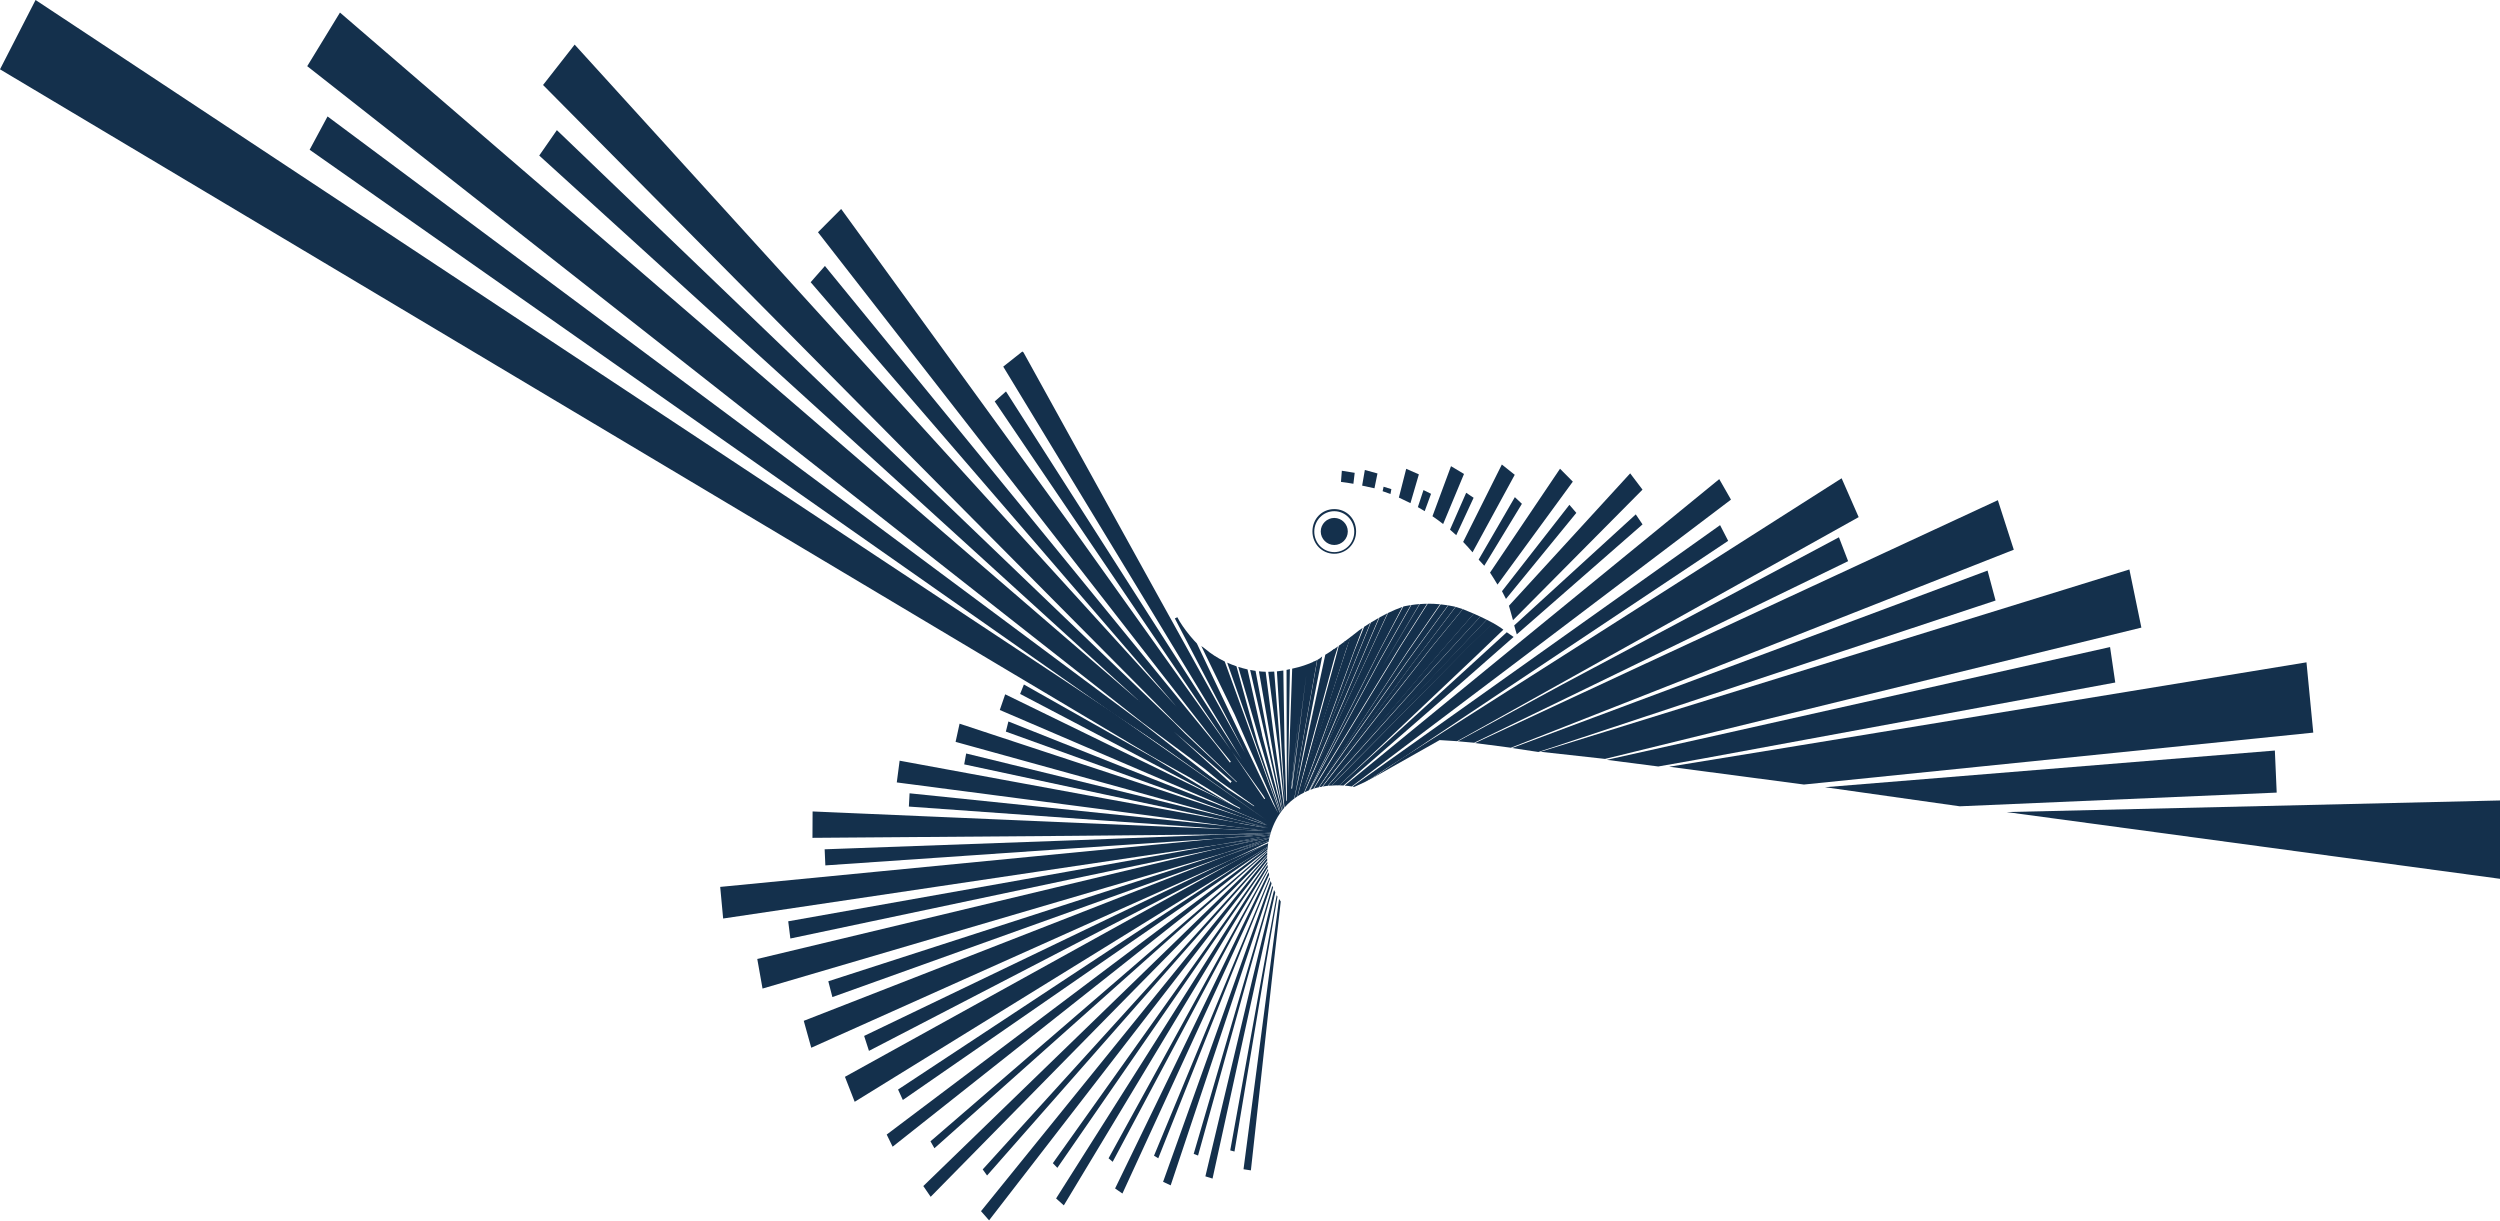
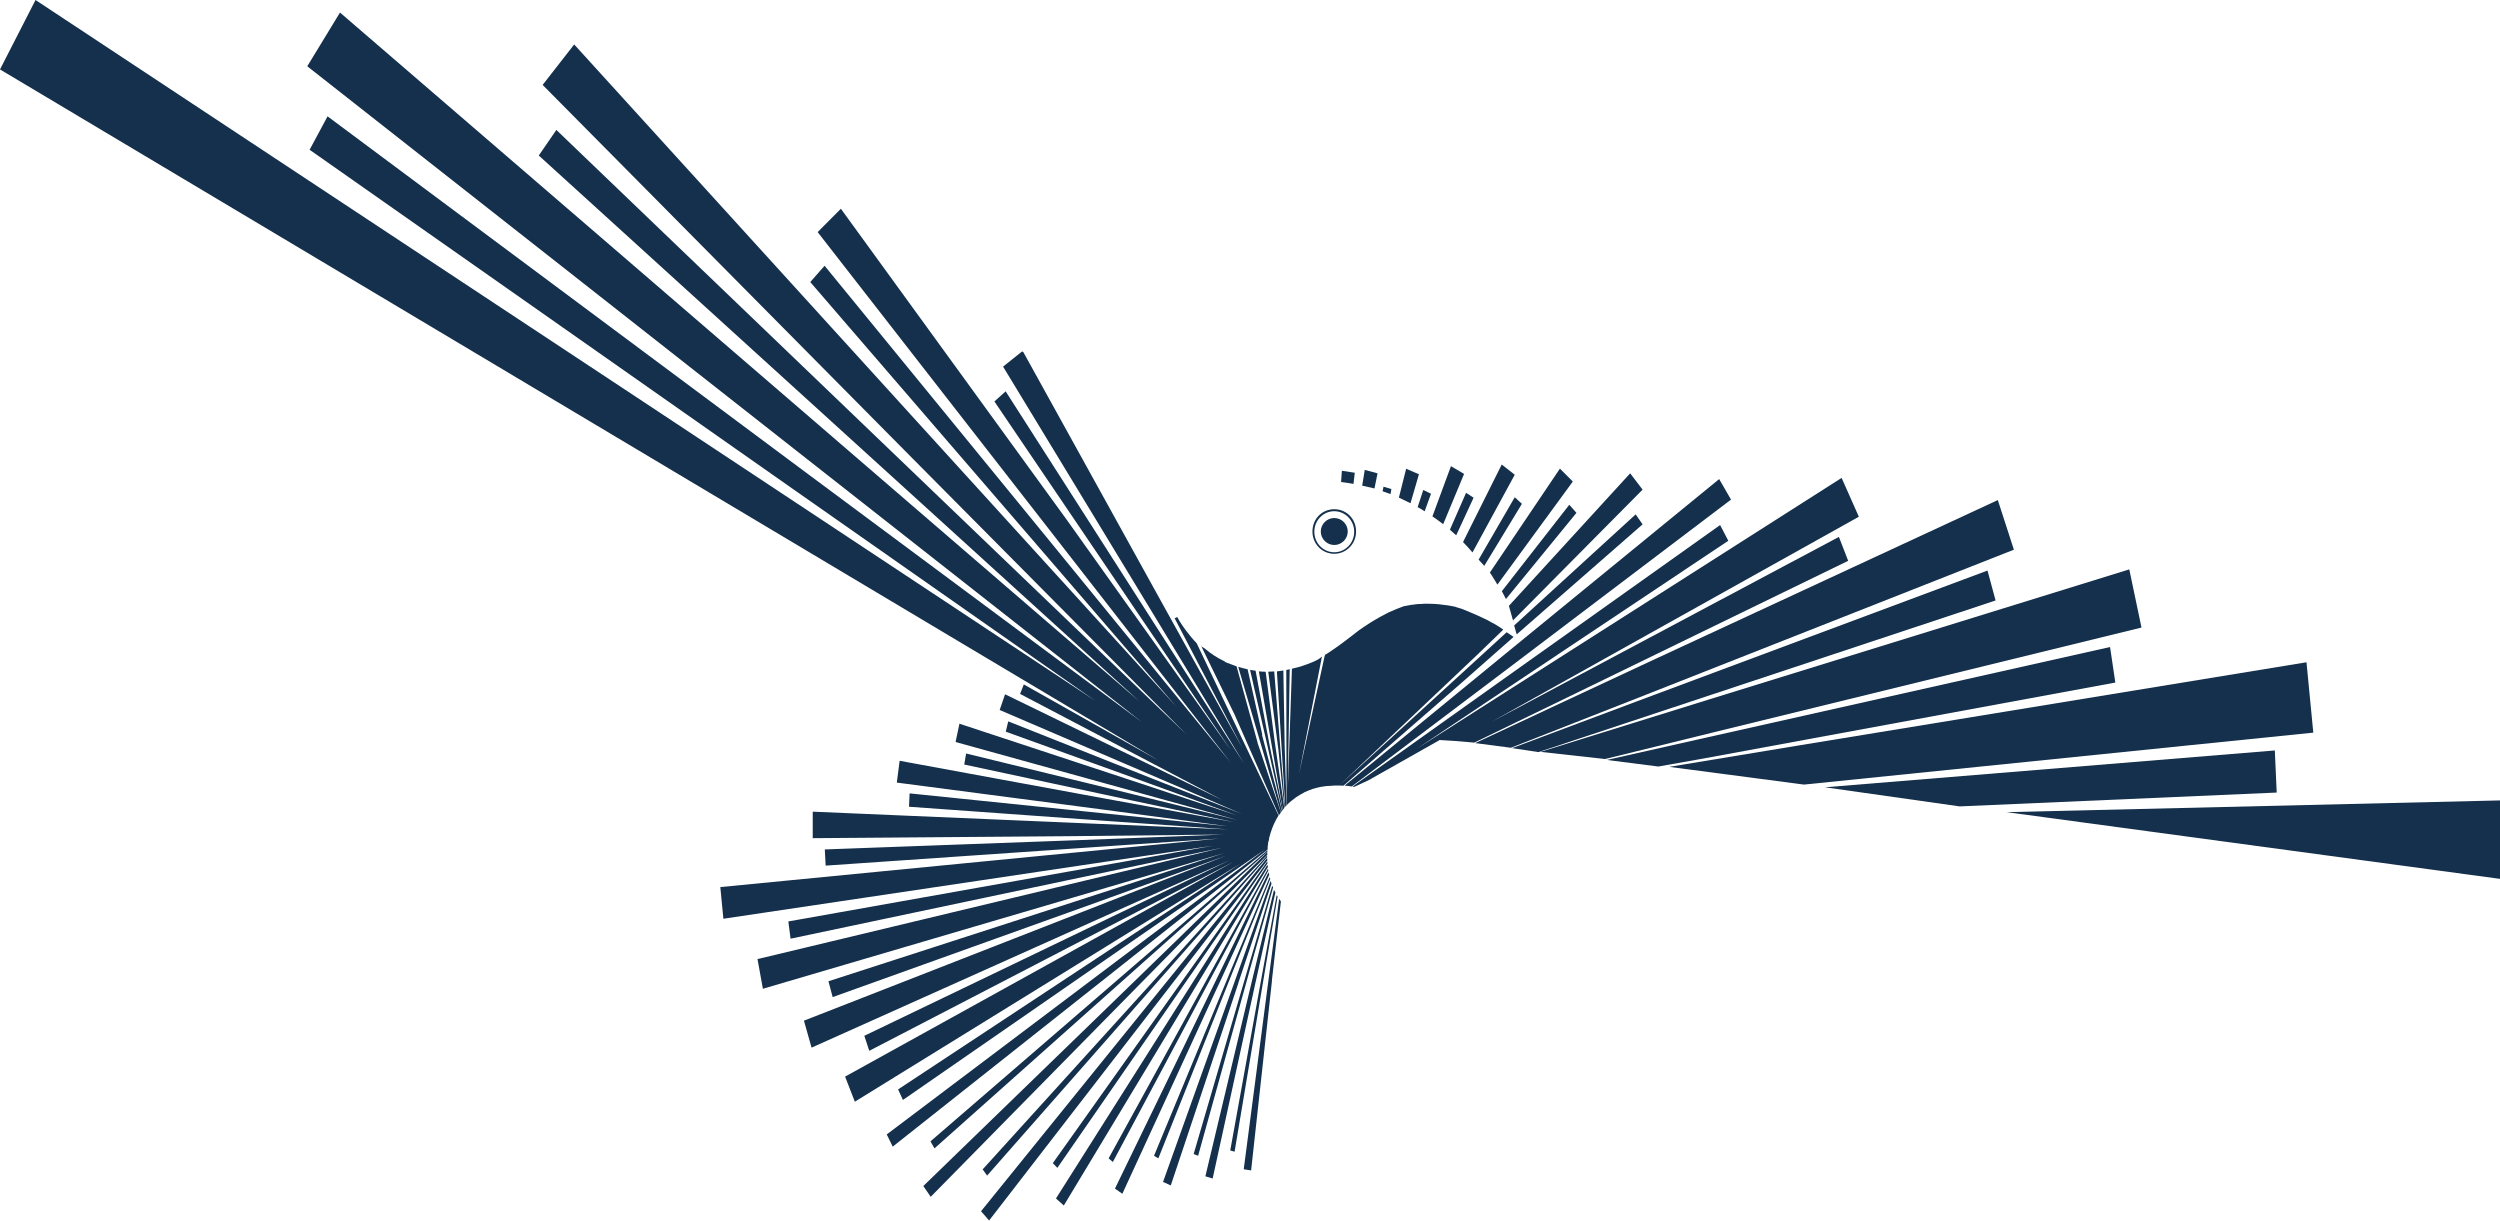
- <svg xmlns="http://www.w3.org/2000/svg" id="Layer_2" data-name="Layer 2" viewBox="0 0 746.53 364.42">
+ <svg xmlns="http://www.w3.org/2000/svg" id="Layer_2" data-name="Layer 2" viewBox="287.42 0.00 213.17 104.07">
  <g id="Layer_1-2" data-name="Layer 1">
    <g>
-       <path d="M434.68,181.22l-13.22,17.38-26.9,36.32s.1-.01.14-.02l32.89-41.8,9.21-11.22c-.71-.22-1.42-.44-2.13-.65Z" fill="#14304c" />
-       <path d="M440.08,183.25l-10.2,11.65-33.72,39.78c.06,0,.12-.02.19-.03l32.69-36.38,13-14.14c-.65-.3-1.3-.59-1.95-.88Z" fill="#14304c" />
-       <path d="M444.55,185.35c-.2-.1-.41-.21-.61-.31l-13.88,14.57-32.71,34.97c.05,0,.11,0,.16,0l41.06-41.41,7.28-7.11c-.43-.24-.87-.47-1.31-.7Z" fill="#14304c" />
-       <path d="M430.2,180.47l-9.8,14.17-26.88,40.52s.09-.03.14-.04l26.28-37.32,12.45-17.04c-.73-.12-1.46-.21-2.19-.29Z" fill="#14304c" />
-       <path d="M381.94,268.45l-3.19,24.23-7.42,56.47,2.2.34,6.23-56.64,2.69-23.64c-.18-.25-.34-.51-.5-.76Z" fill="#14304c" />
-       <path d="M380.45,265.76l-6.6,27.18-13.91,58.33,2.14.67,12.86-58.75,5.87-26.69c-.12-.25-.26-.49-.37-.74Z" fill="#14304c" />
-       <path d="M379.45,263.07l-10.69,29.91-21.45,59.93,2.27,1.05,20.19-60.47,9.93-29.61c-.09-.26-.17-.53-.25-.8Z" fill="#14304c" />
-       <path d="M378.8,260.48l-15.99,32.92-29.83,61.49,2.19,1.51,28.7-62.38,15.1-32.78c-.06-.26-.11-.51-.16-.77Z" fill="#14304c" />
-       <path d="M378.48,258.27l-22.79,35.88-40.33,63.72,2.31,2.07,39.03-64.78,21.87-36.2c-.03-.23-.06-.46-.08-.69Z" fill="#14304c" />
-       <path d="M378.37,256.21l-31.74,39.13-53.69,66.33,2.41,2.74,52.38-67.77,30.68-39.68c-.01-.25-.03-.5-.03-.75Z" fill="#14304c" />
-       <path d="M378.86,251.07l-12.76,4.49-43.62,17.07-82.47,32.2,2.24,8.04,81.38-36.45,43.57-19.51,11.6-5.53c.02-.1.04-.2.06-.31Z" fill="#14304c" />
-       <path d="M379.05,250.12l-13.92,2.94-49.48,11.85-89.52,21.45,1.57,8.84,88.75-26.08,49.14-14.41,13.42-4.4c.02-.07.03-.13.04-.2Z" fill="#14304c" />
-       <path d="M379.29,249.28l-15.3,1.1-54.82,5.31-94.11,9.15.88,9.44,93.61-13.95,54.27-8.09,15.43-2.8s.03-.1.04-.15Z" fill="#14304c" />
-       <path d="M404.14,144.46l.39-3.27-3.84-.62-.26,3.33c1.24.15,2.48.34,3.7.56Z" fill="#14304c" />
-       <polygon points="410.43 145.81 411.33 141.38 407.56 140.34 406.75 145.01 410.43 145.81" fill="#14304c" />
-       <polygon points="421.18 150.25 423.69 141.65 419.91 139.99 417.72 148.58 421.18 150.25" fill="#14304c" />
-       <path d="M430.94,156.48l6.23-14.95-3.88-2.32-5.54,14.94c1.09.74,2.15,1.52,3.19,2.33Z" fill="#14304c" />
-       <path d="M439.72,164.93l12.6-23.15-3.85-3.07-11.56,23.12c.97,1,1.91,2.03,2.81,3.1Z" fill="#14304c" />
-       <path d="M447.17,174.57l22.49-30.75-3.82-3.85-20.9,31.02c.84,1.37,1.51,2.28,2.23,3.58Z" fill="#14304c" />
-       <path d="M436.82,181.88l-8.87,10.87-32.97,42.11c.48-.08.95-.17,1.45-.22l33.52-39.72,10.16-11.66-3.29-1.37Z" fill="#14304c" />
-       <path d="M448.05,187.39c-.75-.51-1.53-.97-2.33-1.41l-7.35,7.22-40.76,41.38c.47-.03.93-.07,1.42-.07.11,0,.21.01.32.02.11,0,.21-.02.32-.02.09,0,.17.01.26.01l40.85-38.67,8.14-7.82c-.28-.22-.57-.44-.86-.64Z" fill="#14304c" />
-       <polygon points="451.8 185.2 490.47 146.21 486.79 141.35 450.59 180.89 451.8 185.2" fill="#14304c" />
-       <path d="M513.39,143.07l-64.63,52.82-47.25,38.7c.73.05,1.44.14,2.13.26l47.14-35.59,66.11-50.07-3.5-6.12Z" fill="#14304c" />
-       <polygon points="555.02 154.42 549.93 142.82 467.06 195.62 419.24 226.05 409.45 232.56 429.89 221 435.12 221.33 469.93 201.9 555.02 154.42" fill="#14304c" />
-       <polygon points="601.34 164.15 596.58 149.36 490.24 198.69 440.45 221.88 451.17 223.28 492.9 206.87 601.34 164.15" fill="#14304c" />
-       <polygon points="639.44 187.41 635.86 170.05 510 209 460.01 224.49 479.28 226.62 512.03 218.57 639.44 187.41" fill="#14304c" />
-       <polygon points="688.74 197.78 536.57 222.73 498.43 228.96 538.68 234.27 690.77 218.77 688.74 197.78" fill="#14304c" />
-       <path d="M381.23,267.31l-4.26,23.23-9.61,52.98,1.27.34,8.92-53.19,3.93-22.93c-.08-.14-.18-.28-.26-.42Z" fill="#14304c" />
-       <path d="M379.94,264.5l-7.65,25.95-15.84,54.11,1.3.5,15.13-54.37,7.27-25.67c-.07-.18-.14-.36-.21-.53Z" fill="#14304c" />
-       <path d="M379.12,261.98l-11.76,28.22-22.76,54.91,1.27.77,22.07-55.43,11.31-28c-.04-.16-.1-.31-.14-.46Z" fill="#14304c" />
-       <path d="M378.63,259.46l-16.83,30.4-30.77,56.02,1.23,1.05,30.21-56.65,16.22-30.35c-.03-.16-.04-.31-.06-.47Z" fill="#14304c" />
-       <path d="M378.42,257.32l-23.4,32.87-40.63,57.15,1.35,1.39,40-57.9,22.71-32.92c-.02-.2-.01-.39-.02-.59Z" fill="#14304c" />
-       <path d="M378.38,255.46l-31.87,35.24-53.06,58.5,1.3,1.82,52.35-59.51,31.27-35.54c0-.17.01-.33.02-.5Z" fill="#14304c" />
-       <path d="M378.57,252.86l-6.57,4.05-36.87,24.27-66.96,44.17,1.43,3.12,66.29-45.85,42.65-29.46c.01-.1.02-.2.04-.3Z" fill="#14304c" />
-       <polygon points="367.19 256.9 330.15 274.69 258.04 309.34 259.48 313.8 330.86 276.79 368.37 257.37 377.47 252.31 367.19 256.9" fill="#14304c" />
-       <polygon points="365.59 254.72 324.76 267.99 247.34 293.02 248.56 297.74 325.22 270.26 366.1 255.56 376.97 251.34 365.59 254.72" fill="#14304c" />
-       <polygon points="363.82 252.23 318.57 260.32 235.37 275.11 236.01 280.25 318.82 262.76 365.13 253.07 376.38 250.38 363.82 252.23" fill="#14304c" />
-       <polygon points="365.22 249.19 321.68 250.88 246.25 253.61 246.46 258.42 321.76 253.24 363.99 250.38 376.38 249.15 365.22 249.19" fill="#14304c" />
-       <polygon points="368.03 246.88 331.54 243.08 271.61 236.89 271.4 240.85 331.41 245.15 366.56 247.63 377.35 248.05 368.03 246.88" fill="#14304c" />
-       <polygon points="369.56 244.89 338.54 237.23 288.51 225 287.92 228.25 338.24 239.03 368.45 245.49 378.24 247.25 369.56 244.89" fill="#14304c" />
-       <polygon points="378.03 246.2 372.33 243.67 344.01 232.51 301.12 215.44 300.36 218.47 343.55 234.06 371.03 244.05 378.45 246.46 378.03 246.2" fill="#14304c" />
-       <polygon points="377.08 245.64 372.29 243.8 378.03 246.2 377.08 245.64" fill="#14304c" />
-       <polygon points="305.75 204.4 304.62 207.22 345.33 228.58 368.53 240.8 343.56 225.78 305.75 204.4" fill="#14304c" />
-       <polygon points="341.04 215.89 241.35 141.68 97.81 34.77 92.46 44.72 238.35 147.11 332.45 213.09 364.19 234.06 341.04 215.89" fill="#14304c" />
-       <polygon points="413.16 145.34 412.87 146.68 415.22 147.51 415.48 146.06 413.16 145.34" fill="#14304c" />
-       <path d="M425.43,152.64l1.9-5.18-2.26-1.12-1.68,5.09c.69.39,1.37.79,2.04,1.21Z" fill="#14304c" />
-       <path d="M434.85,159.82l5.19-11.18-2.22-1.49-4.83,11.01c.63.54,1.25,1.09,1.86,1.66Z" fill="#14304c" />
-       <path d="M452.35,148.46l-10.81,18.65c.21.22,1.31,1.45,1.68,1.83l11.24-18.5-2.1-1.98Z" fill="#14304c" />
-       <path d="M432.48,180.77l-12.24,16.81-26.33,37.48c.29-.06.59-.11.88-.17l26.66-36.25,13.17-17.43c-.09-.03-.19-.06-.28-.08-.62-.13-1.24-.25-1.87-.36Z" fill="#14304c" />
-       <path d="M442.03,184.13l-12.81,14-32.65,36.49c.33-.03.68-.03,1.02-.05l32.7-35.01,13.65-14.51c-.63-.32-1.27-.62-1.91-.92Z" fill="#14304c" />
-       <polygon points="449.7 178.85 470.71 153.15 468.64 150.74 448.51 176.54 449.7 178.85" fill="#14304c" />
-       <path d="M449.94,188.8l-13.52,12.35-36.5,33.36c.44,0,.85.04,1.27.06l36.46-31.78,14.33-12.59-2.04-1.4Z" fill="#14304c" />
-       <path d="M452.93,189.43l37.55-32.84-2.02-2.99-36.3,33.16c.3.92.46,1.79.77,2.66Z" fill="#14304c" />
-       <path d="M513.64,156.81l-64.69,45.99-45.1,32.08c.19.03.38.05.57.09l3.29-1.51,11.47-7.31,31.12-20.81,65.75-43.84-2.41-4.68Z" fill="#14304c" />
-       <polygon points="407.75 233.39 409.44 232.52 419.25 225.6 407.75 233.39" fill="#14304c" />
-       <polygon points="551.87 167.57 549.13 160.44 466.6 204.37 435.32 221.36 440.22 221.79 468.07 208.29 551.87 167.57" fill="#14304c" />
-       <polygon points="595.9 179.32 593.51 170.38 488.83 209.43 451.51 223.37 459.38 224.55 490.14 214.36 595.9 179.32" fill="#14304c" />
-       <polygon points="631.64 203.81 630.09 193.22 507.2 220.79 479.8 226.9 495.18 228.88 508.04 226.6 631.64 203.81" fill="#14304c" />
-       <polygon points="679.3 224.12 544.95 235.07 585.2 240.77 679.85 236.68 679.3 224.12" fill="#14304c" />
-       <polygon points="746.53 262.42 746.53 239.03 599.19 242.49 746.53 262.42" fill="#14304c" />
-       <g>
-         <path d="M398.43,165.36c3.54,0,6.52-2.91,6.52-6.67s-2.84-6.67-6.52-6.67-6.52,2.91-6.52,6.67,2.91,6.67,6.52,6.67ZM398.43,152.65c3.27,0,5.97,2.72,5.97,6.11s-2.65,6.11-5.97,6.11-5.97-2.72-5.97-6.11,2.65-6.11,5.97-6.11Z" fill="#14304c" />
-         <path d="M398.43,162.74c2.22,0,4.04-1.83,4.04-4.04s-1.83-4.04-4.04-4.04-4.04,1.83-4.04,4.04,1.83,4.04,4.04,4.04Z" fill="#14304c" />
-       </g>
-       <path d="M392.19,197.64l-6.01,39.55,7.12-40.09c-.36.2-.74.37-1.11.53Z" fill="#14304c" />
-       <path d="M388,237.4l14.04-43.66,1.35-3.59c-.62.47-1.25.94-1.87,1.4l-1.92,5.85-11.61,40.01s0,0,0,0Z" fill="#14304c" />
-       <path d="M395.7,195.54l-9.11,41.76c3.02-13.9,6.14-27.81,9.11-41.76h0Z" fill="#14304c" />
-       <path d="M411.93,184.37l-5.65,13.2-16.56,38.9s.03-.02.05-.02l24.54-53.33c-.8.4-1.6.81-2.38,1.25Z" fill="#14304c" />
-       <path d="M407.34,187.2l-2.96,7.38-15.4,42.28s.02-.01.03-.02l15.62-39.57,4.57-11.3c-.63.4-1.26.8-1.86,1.21Z" fill="#14304c" />
-       <path d="M397.92,194.14l-10.63,43.53,11.22-41.38,1.03-3.29c-.54.39-1.07.77-1.62,1.14Z" fill="#14304c" />
-       <path d="M378.53,253.17l-44.17,33.2-69.58,52.42,1.77,3.63,68.74-54.41,43.16-34.22c.02-.21.05-.42.08-.63Z" fill="#14304c" />
-       <path d="M378.44,253.95l-38.6,33.39-61.99,53.47,1.18,2.07,61.31-54.62,38.08-33.93c0-.13,0-.26.02-.39Z" fill="#14304c" />
-       <path d="M378.42,254.48l-38.95,37.87-63.76,61.82,2.2,3.21,62.53-63.6,37.95-38.51c0-.26.02-.52.03-.78Z" fill="#14304c" />
-       <path d="M378.71,251.77l-1.24.54-9.1,5.06-39.86,22.04-76.2,42.14,2.91,7.46,74.67-46.1,42.1-26.01h0s6.57-4.05,6.57-4.05c.04-.36.08-.73.14-1.08Z" fill="#14304c" />
-       <path d="M379.46,248.7l-14.24.5,11.16-.05,3.03-.29c.02-.05.03-.11.05-.16Z" fill="#14304c" />
-       <path d="M379.41,248.86l-2.91.28h-.12s-12.39,1.24-12.39,1.24l15.3-1.11c.04-.14.08-.28.12-.42Z" fill="#14304c" />
-       <path d="M379.05,250.12c.06-.23.13-.46.19-.7l-15.43,2.8,12.56-1.85-11.25,2.69,13.92-2.94Z" fill="#14304c" />
-       <path d="M378.86,251.07c.05-.25.1-.5.15-.75l-13.42,4.4,11.37-3.37-10.87,4.22,12.76-4.49Z" fill="#14304c" />
-       <path d="M414.47,183.04l-4.73,10.17-20.16,43.34c.41-.2.84-.38,1.28-.55l20.95-41.53,6.96-13.24c-1.45.52-2.89,1.13-4.3,1.81Z" fill="#14304c" />
-       <path d="M419.2,181.08c-.06.02-.13.05-.19.07l-7.04,13.17-20.94,41.62s.05-.02.07-.03l20.79-38.59,9.4-16.64c-.57.09-1.15.19-1.72.31-.12.03-.25.06-.37.09Z" fill="#14304c" />
-       <path d="M423.97,180.38l-10.56,17.66-.85,1.49.87-1.54,10.42-17.6c-.8.06-1.61.15-2.41.28l-9.3,16.47-20.84,38.71c.3-.11.6-.23.91-.33l1.79-3.16,24.05-39.36,8.09-12.71c-.72,0-1.44.04-2.16.1Z" fill="#14304c" />
-       <path d="M426.33,180.28l-7.89,12.43-26.08,42.75c.45-.14.91-.26,1.38-.37l26.69-40.77,9.58-13.88c-1.22-.12-2.45-.17-3.68-.17Z" fill="#14304c" />
-       <path d="M383.57,241.15c1.11-1.28,2.41-2.41,3.86-3.37l.04-.16,11-43.87c-.89.62-1.79,1.21-2.72,1.76l-8.98,41.79-.2,1.05s-.06-.03-.1-.04l.28-1.25,8.07-41.04s0,0,0,0c-.42.41-.93.76-1.46,1.05l-6.6,37.21,5.75-36.79c-.35.16-.71.31-1.05.45-.33.14-.66.26-.99.39-.36.14-.72.27-1.08.39-.35.12-.71.23-1.06.33-.21.06-.43.12-.64.18-.55.15-1.11.29-1.69.41-.05.01-.1.02-.14.02l-1.24,35.24.16-11.07.4-24.02c-.33.08-.66.16-1,.23l.05,23.8.06,15c-.01.09-.03.18-.04.27-.05.05-.1.1-.15.15l-.53-16.57-.35-22.47c-.64.11-1.28.2-1.92.26l1.36,22.39,1.02,16.97-1.35-16.01-1.83-23.29c-.59.04-1.19.06-1.78.07l3.06,23.36,1.78,17.17ZM390.1,201.4l-4.27,34.09h-.17l4.44-34.09ZM387.88,213.55l-2.27,21.94h-.08l2.35-21.94Z" fill="#14304c" />
-       <path d="M409.35,185.9l-4.51,11.11-15.69,38.91,15.02-41.11,2.75-7.33c-.39.27-.78.54-1.16.81-.85.68-1.7,1.35-2.56,2l-1.17,3.64-11.06,33.59,9.01-30.38,1.69-5.7c-.1.08-.21.15-.31.23-.52.38-1.04.77-1.56,1.15l-1.02,3.88-11.31,41.03v.05c.61-.41,1.25-.78,1.93-1.12l16.7-38.95,5.63-13.22c-.81.45-1.6.93-2.38,1.41Z" fill="#14304c" />
-       <path d="M380.63,221.36l-.03.02-2.66-20.78c-.67-.02-1.34-.06-2.01-.14l3.68,21.2,3.46,20.02-.04.04-3.85-18.75-.02.02-4.24-22.66c-.54-.08-1.08-.17-1.62-.28l5.3,23.11,4.22,18.79-.08.08-5.89-22.63h.05s0-.05,0-.05l-.02.02v.02s-4.36-19.5-4.36-19.5c-.93-.21-1.86-.46-2.77-.75l6.04,20.69,6.62,22.52-.05.05-6.89-20.73h.05s-.05-.11-.05-.11l-.02-.02h0s-6.23-22.58-6.23-22.58c-.94-.32-1.87-.68-2.77-1.09l8.43,23.99,7.19,20.36.13.34-.09.09-.1-.27-16.29-44.85c-2.15-1.04-4.17-2.34-5.98-3.88-.38-.25-.73-.5-1.02-.74l9.95,20.43,12.36,28.07.61,1.28s-.04-.05-.06-.07l-1.35-2.44-22.84-48.05c-.55-.55-1.15-1.22-1.76-1.95-.14-.16-.27-.32-.4-.48-1.43-1.75-2.86-3.76-3.66-5.39l-.75.36,16.77,32.12,4.17,8-26.41-47.67-39.73-71.9-.34-.25-5.7,4.51,42.57,70.12,28.62,47.22-2.77-4.33,1.01,1.65-26.22-40.92-42.39-66.33-3.37,2.98,43.95,64.9,26.72,39.41-49.05-68.82-67.47-92.96-6.92,6.95,70.22,90.19,48.58,62.41,4.49,5.5s-.04.03-.05.04l-.23.23-4.29-5.53-47.08-57.66-69.57-85.11-4.26,4.85,71.46,82.87,37.8,43.9-73.02-80.28L171.6,13.32l-9.44,12.06,110.93,112.01,77.5,78.09,18.76,18.01s-.09.05-.13.08l-.08-.09-15.32-14.48-3.27-3.31-75.01-71.98-109.25-104.85-5.27,7.59,111.61,101.44,67.75,61.64-97.1-83.68L101.52,3.75l-9.78,16.01,146.11,114.84,103.2,81.09,18.81,13.99,4.32,3.61,10.32,7.33v.17l-7.96-5.19-2.32-1.85-31.7-21.16,42.08,29.79s.04.05.07.08l-42.23-29.59-142.23-94.1L10.62,0,0,20.7l299.09,178.42,44.51,26.51,2.37,1.36,9.57,5.34,13.04,8.03,1.81.96c-.06.07-.12.13-.18.2l-.35-.21-26.47-12.9-43.23-21.08-1.61,4.68,44,18.88,29.79,12.77,4.23,1.73.51.29h.02s.92.57.92.57l.11.04-.12-.04.31.17-4.58-1.42-2.7-.96-33.63-11.16-50.87-16.78-1.19,5.43,51.34,14.2,32.87,9.15,8.98,2.2s0,0,0,.01l-8.99-2.12,8.7,2.29.18.03s0,0,0,.01h-.05s-.12-.04-.12-.04l-7.45-1.29-2.34-.49-38.77-7.08-61.06-11.25-.85,6.49,61.54,8.05,38.72,5.18,10.41,1.05h0s-10.43-1-10.43-1l9.32,1.14,1.25.05s0,0,0,0l-1.15-.04h-.11s-9.81-.38-9.81-.38l-.97-.07-47.37-2.02-76.54-3.29-.04,7.88,76.49-.59,46.1-.43,14.24-.49c.85-2.72,2.17-5.26,4-7.42l-2.84-19.91ZM367.5,233.86l-16.89-15.31,17.2,14.81c-.19.09-.33.29-.31.5ZM367.7,224.16l9.59,13.48.5.82c-.1.03-.19.08-.27.15l-9.82-14.46ZM374.78,242.53s.06.02.08.03l3.37,2.39.04.03-3.5-2.45Z" fill="#14304c" />
+       <path d="M402.83,41.26l.11-.95-1.1-.17-.07.96c.35.04.71.1,1.06.16h0Z" fill="#14304c" />
+       <polygon points="404.88 40.36 403.79 40.07 403.57 41.41 404.62 41.65 404.88 40.36" fill="#14304c" />
+       <polygon points="408.41 40.44 407.32 39.97 406.7 42.43 407.69 42.91 408.41 40.44" fill="#14304c" />
+       <path d="M410.48,44.69l1.78-4.28-1.12-.66-1.58,4.28c.31.21.62.44.91.66h0Z" fill="#14304c" />
+       <path d="M412.98,47.1h0s3.6-6.62,3.6-6.62l-1.11-.87-3.3,6.61c.28.29.55.58.8.88Z" fill="#14304c" />
+       <path d="M414.72,49.23c.13.2.25.39.38.62h0s6.43-8.79,6.43-8.79l-1.1-1.1-5.97,8.86c.09.15.18.28.26.4Z" fill="#14304c" />
+       <polygon points="416.43 52.9 427.48 41.75 426.42 40.36 416.08 51.66 416.43 52.9" fill="#14304c" />
+       <polygon points="484.67 62.47 484.09 56.47 440.63 63.59 429.75 65.39 441.24 66.9 484.67 62.47" fill="#14304c" />
+       <polygon points="406.06 41.7 405.39 41.5 405.31 41.89 405.99 42.13 406.06 41.7" fill="#14304c" />
+       <path d="M408.9,43.59h0s.54-1.49.54-1.49l-.66-.32-.48,1.46c.18.1.37.21.58.35Z" fill="#14304c" />
+       <path d="M411.59,45.64h0s1.48-3.2,1.48-3.2l-.64-.42-1.38,3.15c.19.17.37.32.53.47Z" fill="#14304c" />
+       <path d="M413.5,47.72s.09.1.17.19l.04.04c.1.12.22.24.27.3h0s3.21-5.29,3.21-5.29l-.61-.56-3.09,5.33Z" fill="#14304c" />
+       <polygon points="415.48 50.41 415.83 51.08 421.84 43.73 421.23 43.04 415.48 50.41" fill="#14304c" />
+       <path d="M416.53,53.33c.04.12.07.25.1.36.03.13.07.27.12.4h0s10.73-9.38,10.73-9.38l-.59-.85-10.37,9.48Z" fill="#14304c" />
+       <path d="M402.07,66.99c.2.01.4.04.61.07h0s13.46-10.16,13.46-10.16l18.88-14.3-1.01-1.75-18.45,15.08-13.49,11.06Z" fill="#14304c" />
+       <path d="M396.48,69.51c.05-.08.1-.16.16-.23l-2-5.97h.02s-.02-.04-.02-.04l-1.78-6.45c-.25-.09-.5-.18-.8-.3l-.19-.08v-.03c-.64-.3-1.22-.68-1.72-1.11-.05-.03-.1-.06-.14-.09h-.02s-.1-.08-.14-.11h0s2.84,5.83,2.84,5.83l3.78,8.59Z" fill="#14304c" />
+       <path d="M407.6,64.26l8.41-5.62,18.78-12.53-.7-1.34-18.47,13.13-12.88,9.17s.05,0,.07.01c.03,0,.06,0,.09.01h0s1.21-.56,1.21-.56l6.07-3.43,1.28.08,1.67.14,7.95-3.86,23.93-11.64-.79-2.04-29.66,15.79,31.36-17.51-1.47-3.31-23.66,15.08-13.19,8.41Z" fill="#14304c" />
+       <path d="M395.49,72.57s0-.02,0-.04v-.03l-11.03,9.54-17.7,15.28.34.6,28.39-25.29s0-.03,0-.05Z" fill="#14304c" />
+       <path d="M395.48,72.87c0-.06,0-.12,0-.19v-.02s-11.12,10.81-11.12,10.81l-18.21,17.66.63.92,17.86-18.16,10.84-11v-.02Z" fill="#14304c" />
+       <polygon points="413.23 63.35 413.23 63.35 413.19 63.36 416.25 63.76 428.17 59.08 459.14 46.87 457.77 42.64 427.4 56.73 413.23 63.35" fill="#14304c" />
+       <polygon points="418.77 64.11 424.28 64.72 433.63 62.42 470.02 53.51 468.98 48.55 433.05 59.67 418.77 64.11" fill="#14304c" />
+       <polygon points="424.43 64.8 428.82 65.36 432.49 64.71 467.79 58.2 467.34 55.17 432.25 63.04 424.43 64.8" fill="#14304c" />
+       <path d="M386.36,83l-15.15,16.71.38.53,23.88-27.15s0-.05,0-.08c0-.01,0-.03,0-.05v-.02s-9.11,10.06-9.11,10.06Z" fill="#14304c" />
+       <polygon points="418.6 64.13 457.58 51.2 456.89 48.65 427 59.8 416.38 63.78 416.38 63.78 416.35 63.79 418.6 64.13" fill="#14304c" />
+       <path d="M386.55,65.04l-11.83-6.68-.32.81,17.27,9.06-18.55-9.03-.46,1.34,12.56,5.39,8.09,3.47-7.66-3.02-12.26-4.87-.21.88,12.33,4.45,7.39,2.69-9.14-3.03-14.53-4.79-.33,1.56,24.06,6.66-8.87-2.19-14.29-3.49-.16.94,14.37,3.08,8.62,1.83-11.06-2.02-17.44-3.21-.24,1.86,17.57,2.3,10.6,1.42-9.96-1.04-17.12-1.76-.05,1.14,17.14,1.23,10.05.7-35.4-1.51v2.26s21.84-.17,21.84-.17l13.16-.14-12.43.48-21.54.79.07,1.38,33.55-2.31-15.65,1.52-26.88,2.62.26,2.7,41.77-6.23-12.47,2.23-23.76,4.23.19,1.47,23.65-4.99,13.22-2.78-14.12,3.38-25.57,6.13.46,2.53,25.34-7.45,14.02-4.13-11.66,3.79-22.11,7.15.36,1.35,21.89-7.85,11.66-4.21-12.45,4.87-23.55,9.2.65,2.3,35.67-15.99-10.58,5.08-20.59,9.9.42,1.28,20.38-10.57,10.7-5.56-33.14,18.33.83,2.14,21.33-13.17,11.61-7.17-10.13,6.67-19.12,12.62.41.9,18.93-13.1,11.98-8.28-12.42,9.34-19.87,14.98.51,1.04,19.63-15.54,12.33-9.78s0-.07.01-.1c0,0,0-.02,0-.03v-.04s0-.04,0-.04v-.05s.01,0,.01,0v-.07c.02-.08.03-.16.03-.24v-.09s.03-.01.03-.01c0-.01.03-.14.03-.14.01-.05.02-.1.03-.15v-.06s.03-.08.04-.12l.03-.12s.05-.17.05-.17c.17-.54.39-1.03.68-1.49l-6.98-14.68c-.15-.16-.33-.35-.5-.56-.04-.04-.08-.09-.11-.14-.45-.55-.83-1.11-1.05-1.54l-.22.11,5.77,11.05-7.32-13.21-11.35-20.53-.1-.07-1.63,1.3,20.56,33.87-8.22-12.82-12.12-18.94-.96.86,12.55,18.53,7.64,11.24-14-19.65-19.28-26.55-1.98,1.99,35.21,45.23-14.75-18.06-19.87-24.3-1.22,1.39,20.4,23.66,10.8,12.53-20.85-22.92-30.48-33.53-2.69,3.45,31.67,31.98,23.23,23.41-53.73-51.55-1.5,2.18,51.22,46.55-27.72-23.89L316.41,1.07l-2.79,4.58,41.72,32.79,29.47,23.15-28.47-21.15-40.99-30.52-1.53,2.85,41.66,29.24,25.31,17.73-39.05-25.84L290.45,0l-3.03,5.92,85.4,50.95,13.73,8.18Z" fill="#14304c" />
+       <path d="M395.48,73.31s0-.1-.02-.15l-9.06,11.17-15.33,18.95.69.79,23.72-30.69v-.07Z" fill="#14304c" />
+       <path d="M396.64,69.27s.06-.08.09-.13l-1.68-6.4-.02-.09h.02s0-.02,0-.02h0s-1.25-5.56-1.25-5.56c-.28-.06-.56-.14-.8-.21h0l1.73,5.91,1.91,6.5Z" fill="#14304c" />
+       <path d="M395.87,83.62l.77-6.76c-.04-.05-.07-.1-.11-.17l-.04-.04-.91,6.92-2.11,16.13.63.1,1.78-16.18Z" fill="#14304c" />
+       <path d="M394.49,83.72l1.68-7.63-.04-.07s-.05-.09-.08-.14l-1.88,7.76-3.97,16.66.62.19,3.67-16.78Z" fill="#14304c" />
+       <path d="M395.24,83l1.12-6.55s-.02-.03-.03-.05c-.01-.02-.03-.04-.05-.07l-1.22,6.63-2.74,15.14.37.1,2.55-15.19Z" fill="#14304c" />
+       <path d="M397.12,68.68l-.16-5.09-.11-6.42c-.19.03-.37.06-.55.08l.71,11.55s.07-.08.11-.12Z" fill="#14304c" />
+       <path d="M397.99,67.95l.07-.05c.17-.11.36-.22.55-.32l.05-.03c.12-.06.25-.11.34-.15h.01s.06-.03.06-.03h.02s.26-.1.26-.1l.11-.03c.11-.03.23-.06.33-.09h.05s.02-.02.02-.02h.04s.07-.02.11-.03l.2-.03c.11-.02.22-.04.34-.05.01,0,.02,0,.03,0h.03s.01,0,.01,0h.04s.06,0,.09-.01h.13s.19-.02.19-.02c.1,0,.19-.01.29-.01.02,0,.03,0,.05,0,.01,0,.03,0,.04,0,.01,0,.03,0,.05,0,.01,0,.03,0,.04,0,.01,0,.02,0,.04,0,.01,0,.02,0,.03,0,.1,0,.19,0,.29.01h.08s10.41-9.07,10.41-9.07l4.09-3.61-.59-.4-14.23,13.02,11.62-11,2.32-2.24c-.09-.07-.17-.13-.25-.18-.18-.12-.38-.24-.63-.38,0,0-.01,0-.02-.01h-.02c-.11-.07-.22-.13-.33-.19-.06-.03-.11-.06-.17-.09-.16-.08-.31-.15-.45-.21l-.1-.05h0s0,0,0,0c-.18-.08-.37-.17-.56-.25l-.94-.39h0s-.05-.02-.05-.02c-.14-.04-.29-.09-.46-.14l-.11-.04h0s-.08-.02-.08-.02c-.17-.04-.3-.06-.43-.08l-.13-.02c-.19-.03-.37-.05-.55-.07l-.14-.02c-.31-.03-.63-.05-.96-.05h-.08s-.07,0-.07,0c-.17,0-.33,0-.5.02h-.12s-.04,0-.04,0c-.18.01-.37.04-.57.07h-.12s-.04.02-.04.02c-.19.03-.34.06-.49.09h-.05s-.04.02-.04.02l-.14.05c-.35.13-.71.28-1.07.44l-.08.04-.12.06c-.16.08-.34.17-.53.28l-.11.06-.09.05c-.17.1-.34.2-.51.3l-.09.06-.12.07c-.15.09-.3.19-.44.29l-.11.07-.1.07c-.11.08-.22.15-.33.23-.25.2-.48.38-.71.55-.17.13-.33.25-.5.38,0,0-.35.26-.42.31l-.15.11c-.13.09-.26.18-.39.27-.25.18-.47.32-.69.45l-.02.09h-.01s-2.19,10.09-2.19,10.09l1.96-10.04c-.1.09-.21.18-.36.27l-.08.04c-.07.04-.15.08-.25.12-.09.04-.18.08-.27.11-.09.04-.19.07-.28.11-.1.04-.21.08-.31.11-.1.03-.2.07-.3.1-.06.02-.12.04-.18.05-.17.05-.32.08-.49.12-.01,0-.02,0-.04.01l-.35,10.24.16-10.2-.12.03c-.06.01-.11.03-.17.04l.02,11.54c.25-.26.53-.49.84-.71Z" fill="#14304c" />
+       <path d="M396.91,68.92l.02-.02-.82-5.68-.77-5.94c-.17,0-.34-.02-.53-.03h-.05s2.05,11.79,2.05,11.79c.03-.04.06-.08.1-.12Z" fill="#14304c" />
+       <path d="M396.94,68.87s.04-.04.05-.06l-.92-11.56c-.13,0-.26.02-.39.02h-.12s.87,6.68.87,6.68l.51,4.92Z" fill="#14304c" />
+       <path d="M396.74,69.13s.05-.06.07-.09l-1.11-5.37-1.22-6.48c-.06,0-.12-.02-.18-.03h-.03c-.09-.02-.17-.03-.26-.04l1.51,6.6,1.22,5.41Z" fill="#14304c" />
+       <path d="M395.55,74.15s0-.04-.02-.06l-4.8,8.68-8.78,16,.36.31,8.63-16.18,4.63-8.67s0-.05,0-.08Z" fill="#14304c" />
+       <path d="M391.33,83.96l4.31-9.36v-.02c-.02-.07-.03-.13-.06-.2l-4.57,9.4-8.52,17.57.63.44,8.2-17.82Z" fill="#14304c" />
+       <path d="M393.9,83.01l2.05-7.25.02-.08v-.02s-.04-.09-.07-.13l-2.18,7.41-4.52,15.46.38.15,4.32-15.53Z" fill="#14304c" />
+       <path d="M389.01,83.05l6.48-9.41s0-.06,0-.1c0-.02,0-.05-.02-.08l-6.68,9.39-11.6,16.33.39.4,11.43-16.54Z" fill="#14304c" />
+       <path d="M395.53,73.94v-.06s-.02-.09-.04-.14l-6.51,10.25-11.52,18.2.67.6,11.15-18.5,6.24-10.34Z" fill="#14304c" />
+       <path d="M392.5,82.94l3.23-8s-.01-.04-.02-.06c0-.03-.02-.05-.03-.08l-3.36,8.06-6.5,15.69.37.22,6.31-15.83Z" fill="#14304c" />
+       <path d="M393.01,83.81l2.83-8.46s-.03-.08-.04-.12v-.03s-.04-.08-.04-.08l-3.05,8.54-6.12,17.12.66.3,5.77-17.27Z" fill="#14304c" />
+       <polygon points="443.03 67.13 454.52 68.76 481.55 67.58 481.39 63.99 443.03 67.13" fill="#14304c" />
+       <polygon points="500.59 74.94 500.59 68.25 458.52 69.25 500.59 74.94" fill="#14304c" />
+       <path d="M401.19,47.22c1.01,0,1.86-.83,1.86-1.9s-.81-1.9-1.86-1.9-1.86.83-1.86,1.9.83,1.9,1.86,1.9ZM401.19,43.59c.93,0,1.7.78,1.7,1.75s-.76,1.75-1.7,1.75-1.7-.78-1.7-1.75.76-1.75,1.7-1.75Z" fill="#14304c" />
+       <path d="M401.19,46.47c.63,0,1.15-.52,1.15-1.15s-.52-1.15-1.15-1.15-1.15.52-1.15,1.15.52,1.15,1.15,1.15Z" fill="#14304c" />
    </g>
  </g>
</svg>
